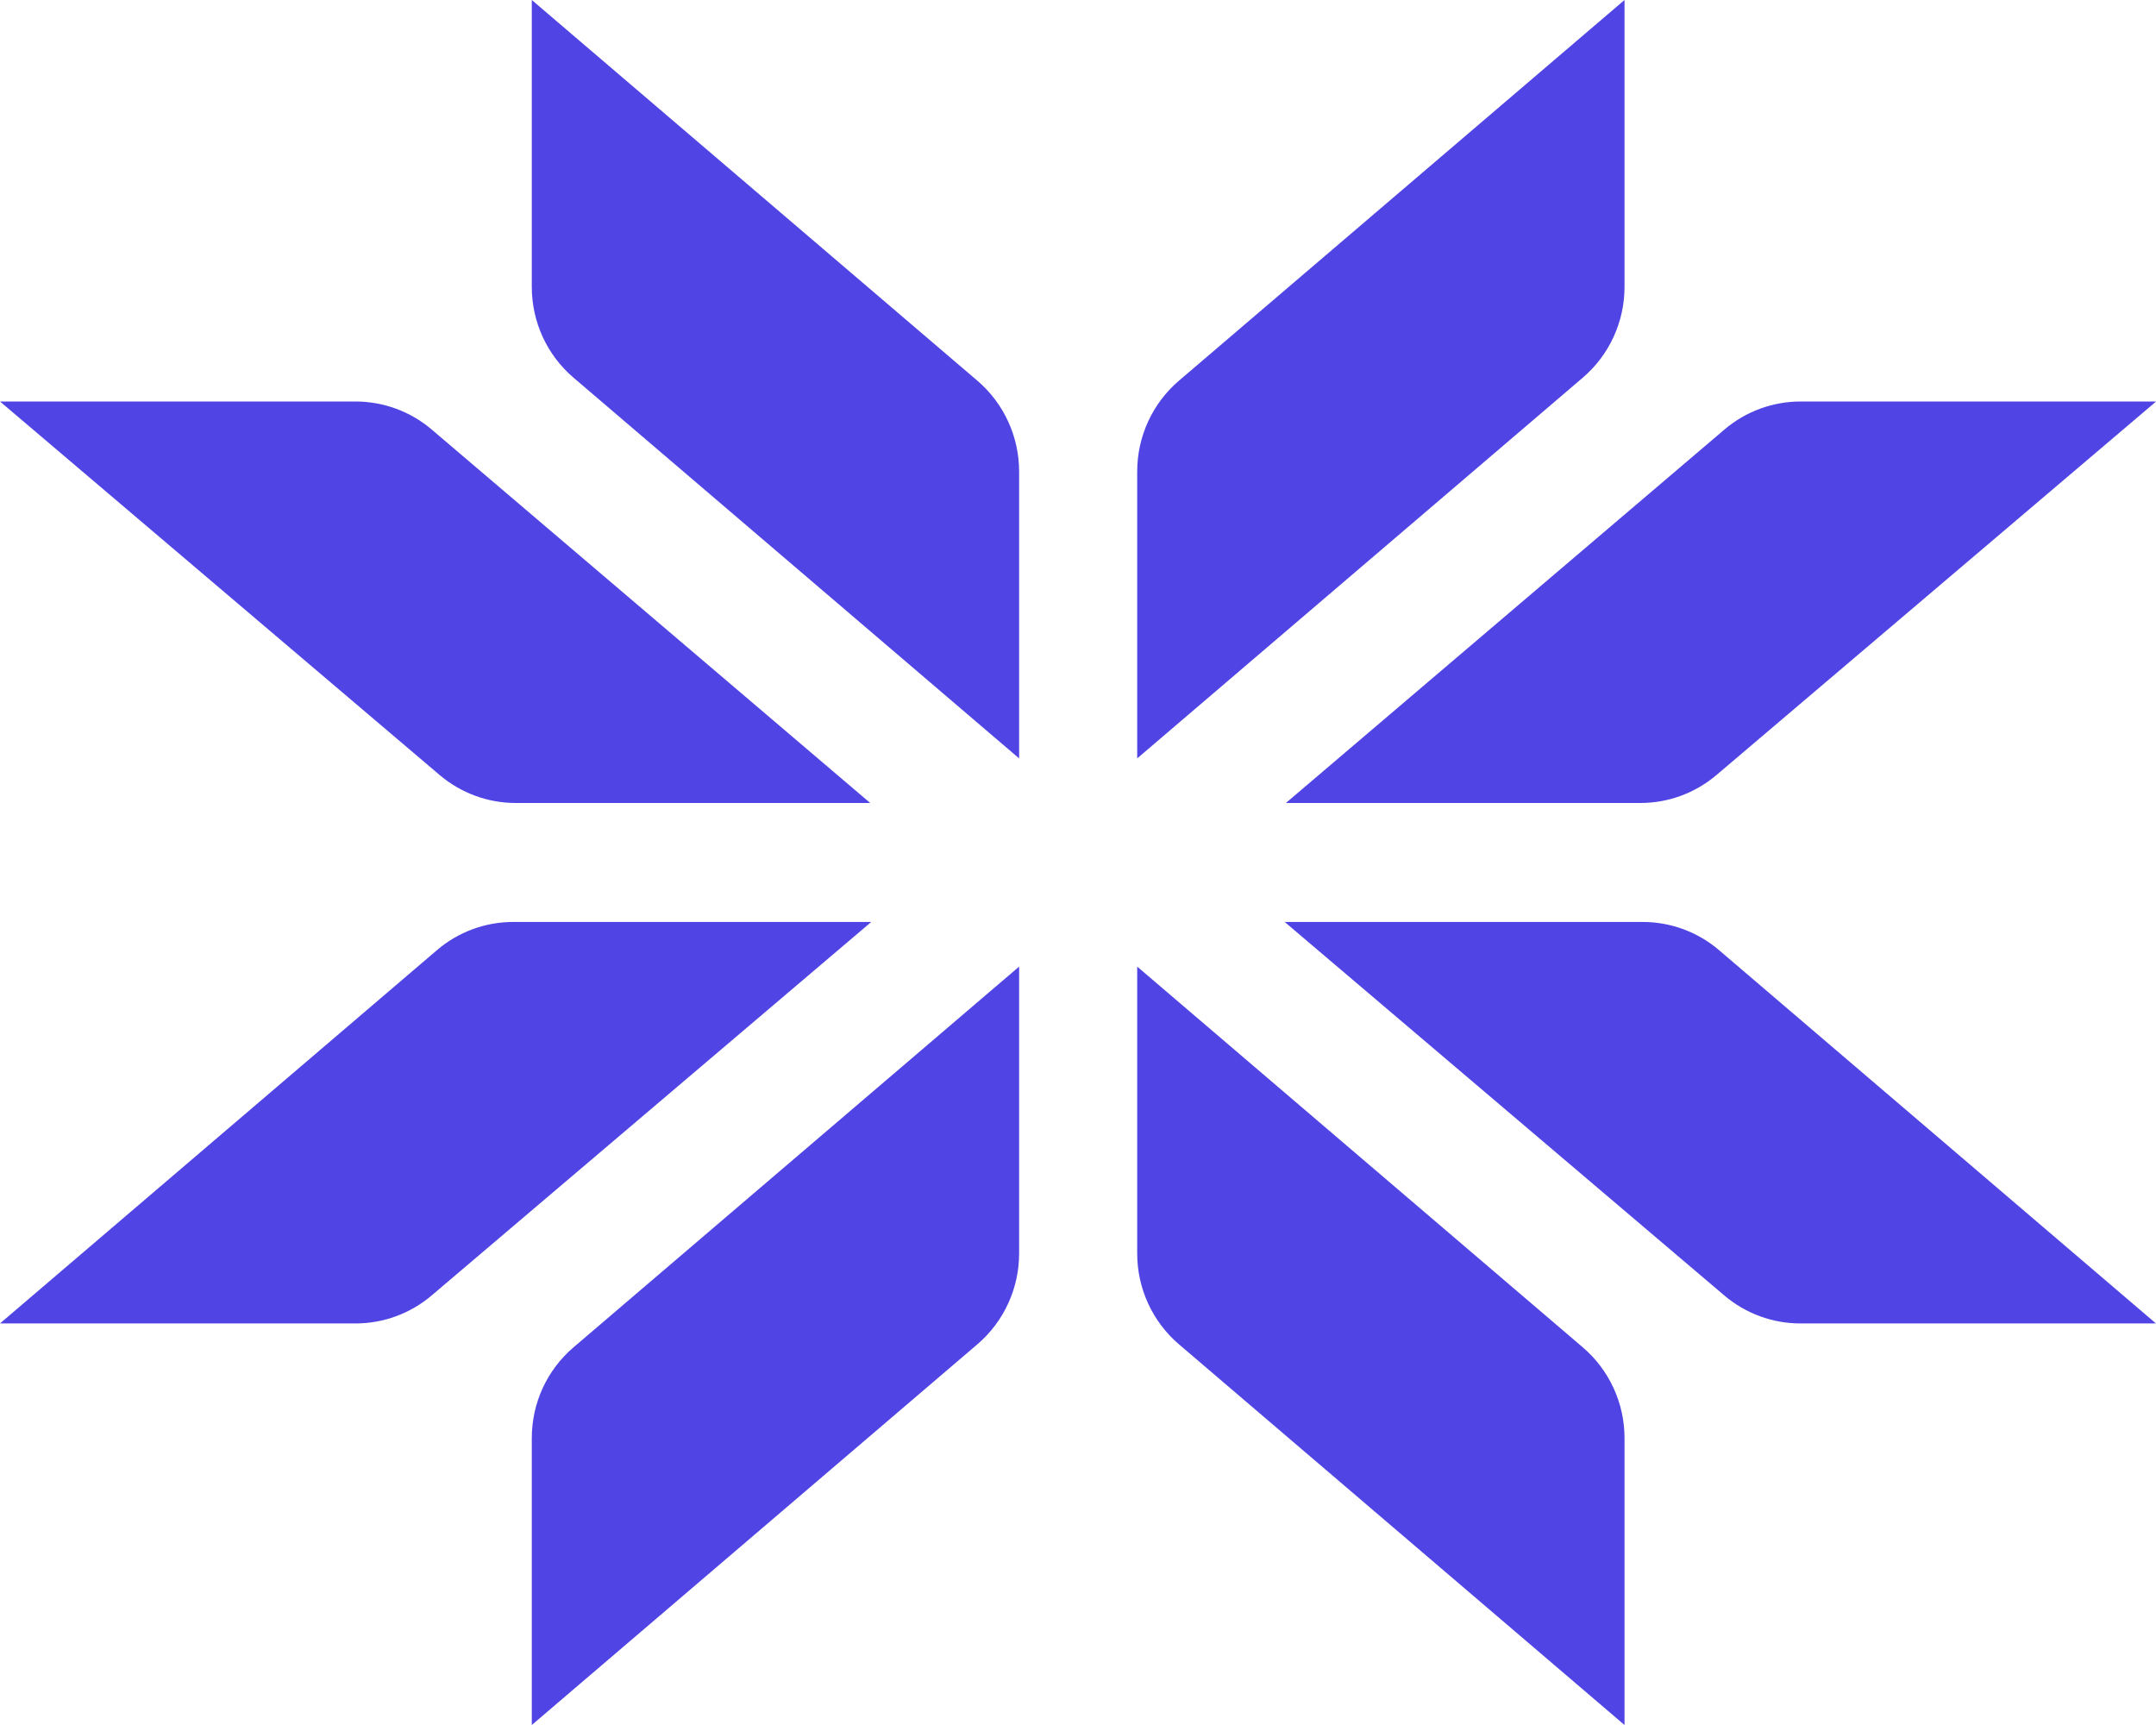
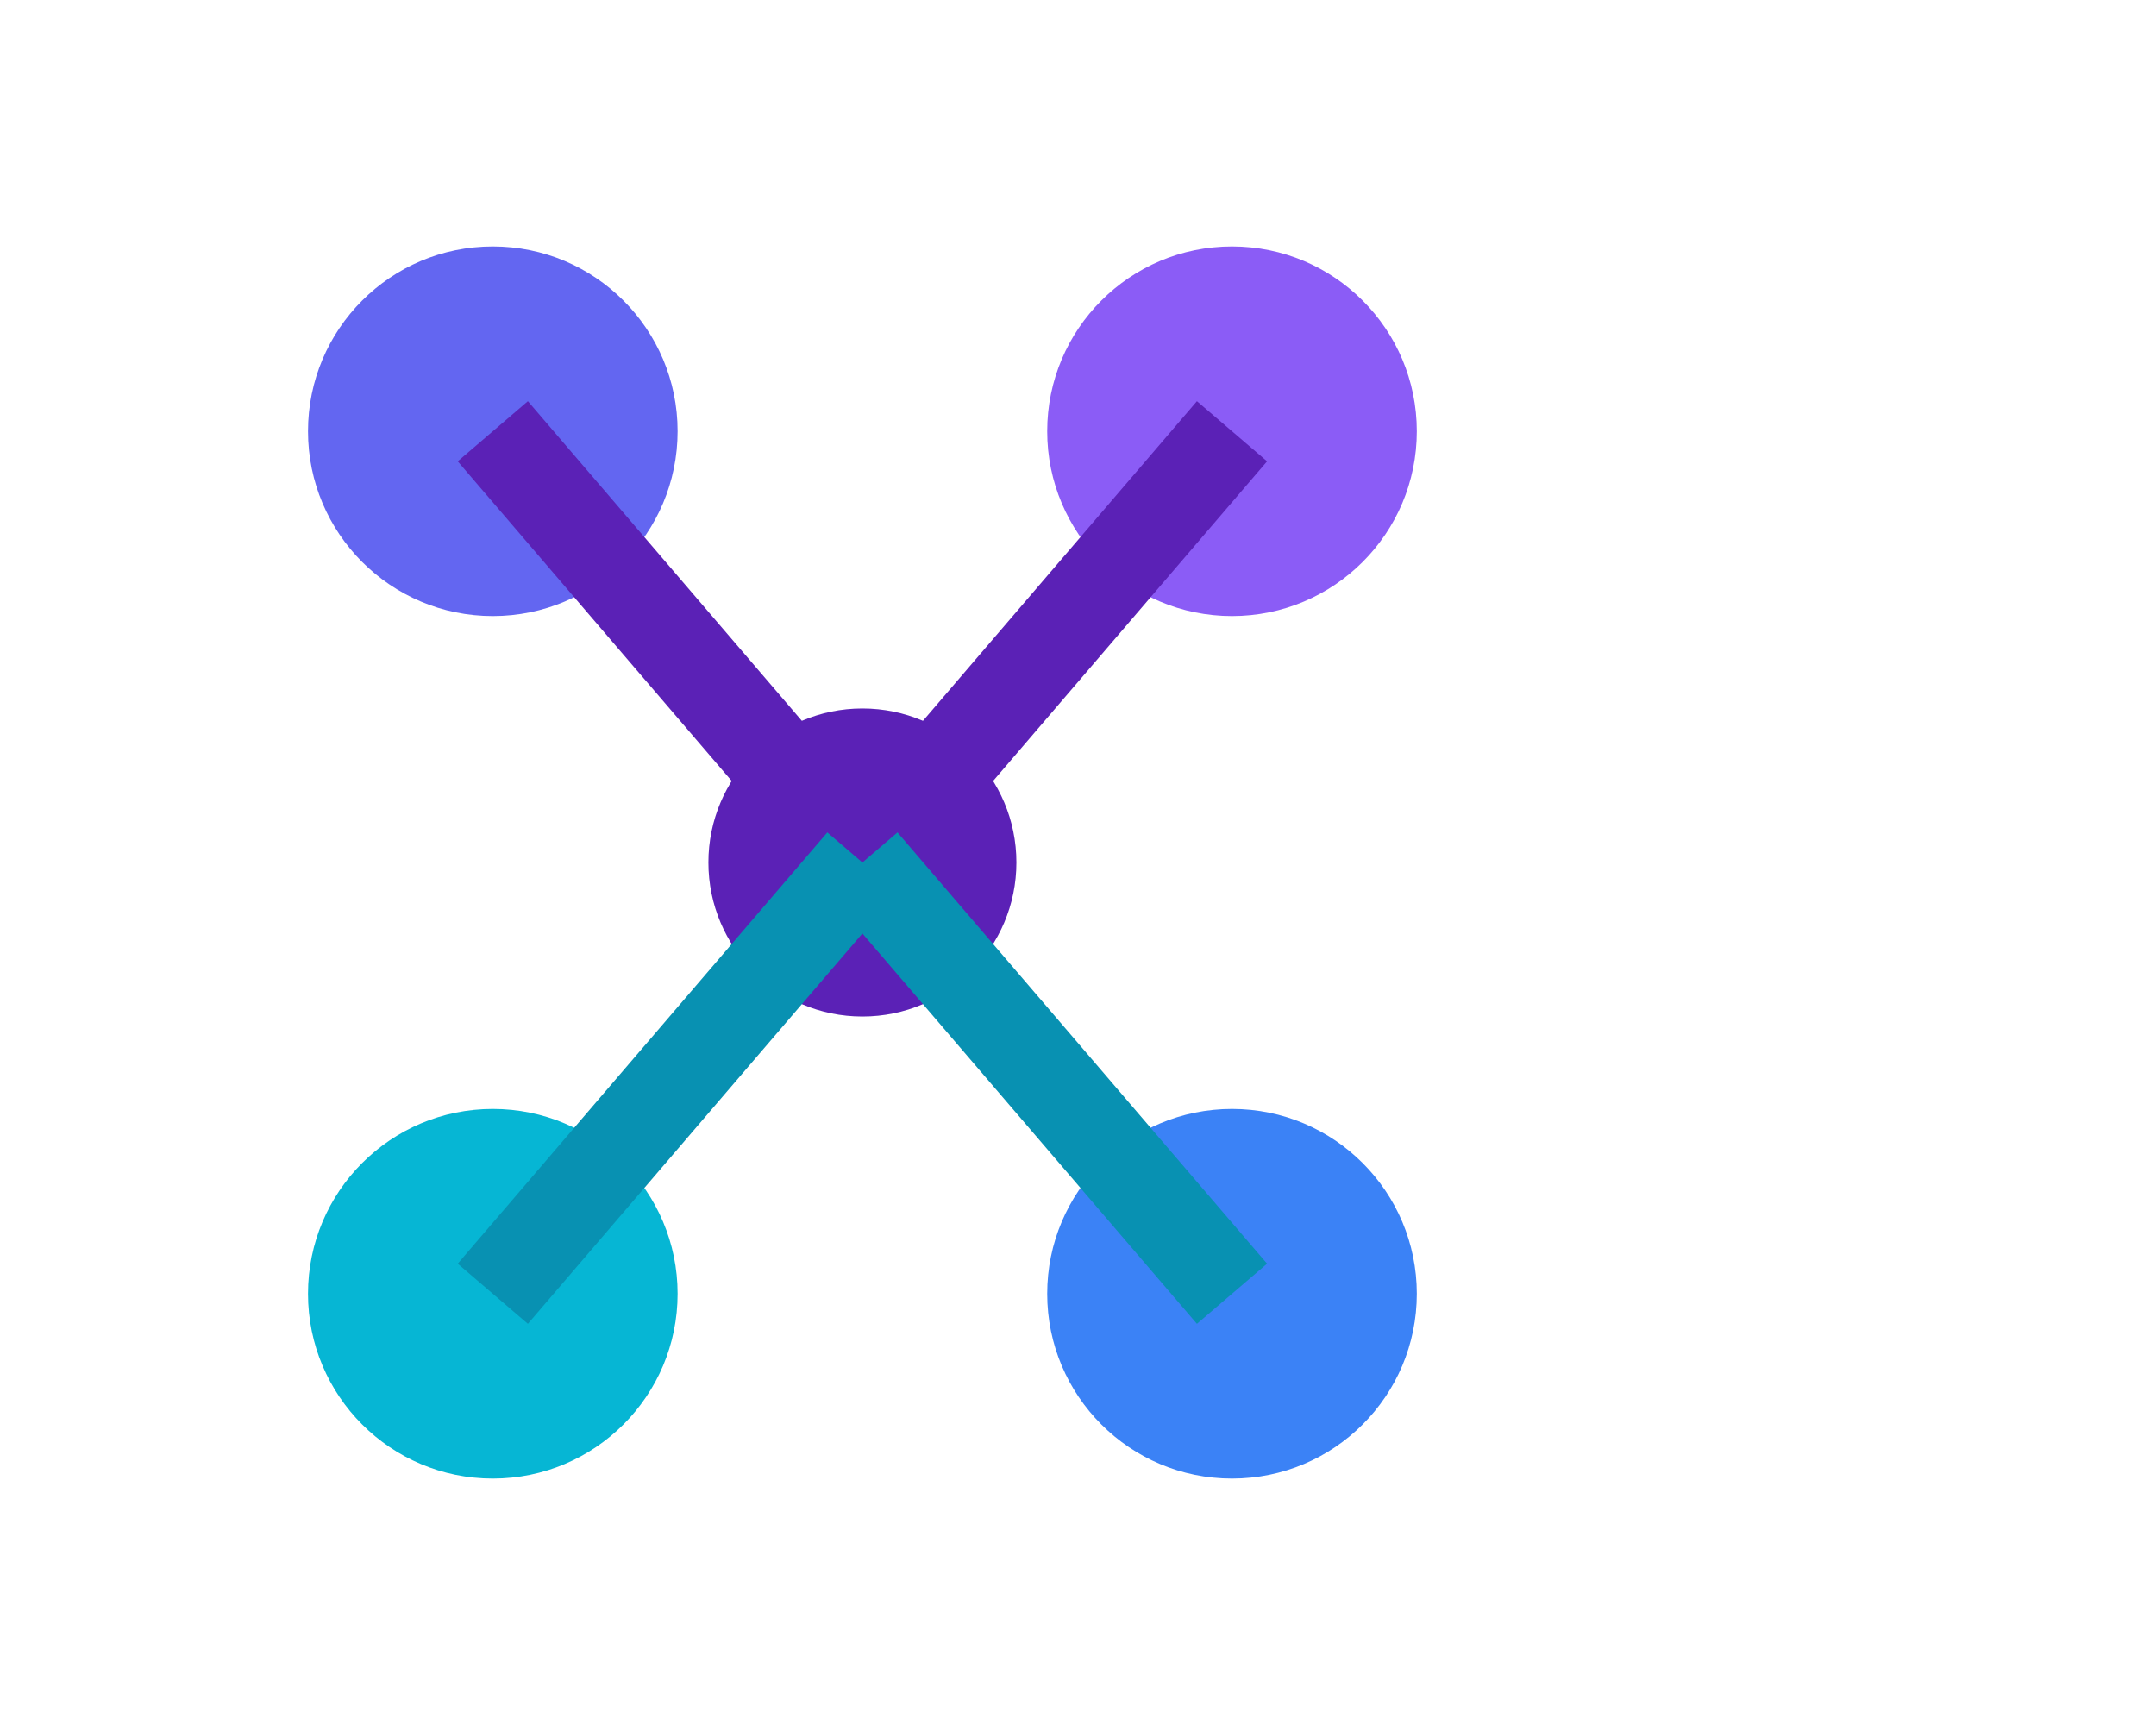
<svg xmlns="http://www.w3.org/2000/svg" width="35" height="28" viewBox="0 0 35 28" fill="none">
-   <path d="M8.633 0L15.867 6.18C16.296 6.547 16.544 7.086 16.544 7.653V12.31L9.31 6.13C8.88 5.763 8.633 5.225 8.633 4.658V0Z" fill="#5044E5" />
-   <path d="M8.633 28L15.867 21.82C16.296 21.453 16.544 20.914 16.544 20.347V15.69L9.31 21.87C8.88 22.237 8.633 22.775 8.633 23.342V28Z" fill="#5044E5" />
-   <path d="M0 6.517L7.136 12.579C7.482 12.873 7.92 13.034 8.372 13.034H14.127L7.009 6.973C6.663 6.678 6.224 6.517 5.77 6.517H0Z" fill="#5044E5" />
-   <path d="M0 21.482L7.092 15.424C7.438 15.127 7.878 14.965 8.332 14.965H14.144L7.008 21.027C6.662 21.321 6.224 21.482 5.772 21.482H0Z" fill="#5044E5" />
-   <path d="M26.372 0L19.138 6.18C18.709 6.547 18.461 7.086 18.461 7.653V12.31L25.695 6.13C26.124 5.763 26.372 5.225 26.372 4.658V0Z" fill="#5044E5" />
-   <path d="M26.372 28L19.138 21.82C18.709 21.453 18.461 20.914 18.461 20.347V15.69L25.695 21.87C26.124 22.237 26.372 22.775 26.372 23.342V28Z" fill="#5044E5" />
-   <path d="M35.002 6.517L27.866 12.579C27.52 12.873 27.082 13.034 26.63 13.034H20.875L27.993 6.973C28.339 6.678 28.778 6.517 29.231 6.517H35.002Z" fill="#5044E5" />
-   <path d="M34.999 21.482L27.908 15.424C27.561 15.127 27.121 14.965 26.667 14.965H20.855L27.991 21.027C28.337 21.321 28.775 21.482 29.228 21.482H34.999Z" fill="#5044E5" />
+   <circle cx="8" cy="7" r="3" fill="#6366F1" opacity="1" />
+   <circle cx="20" cy="7" r="3" fill="#8B5CF6" opacity="1" />
+   <circle cx="8" cy="21" r="3" fill="#06B6D4" opacity="1" />
+   <circle cx="20" cy="21" r="3" fill="#3B82F6" opacity="1" />
+   <circle cx="14" cy="14" r="2.5" fill="#5B21B6" opacity="1" />
+   <line x1="8" y1="7" x2="14" y2="14" stroke="#5B21B6" stroke-width="1.5" opacity="1" />
+   <line x1="20" y1="7" x2="14" y2="14" stroke="#5B21B6" stroke-width="1.5" opacity="1" />
+   <line x1="8" y1="21" x2="14" y2="14" stroke="#0891B2" stroke-width="1.5" opacity="1" />
+   <line x1="20" y1="21" x2="14" y2="14" stroke="#0891B2" stroke-width="1.5" opacity="1" />
</svg>
